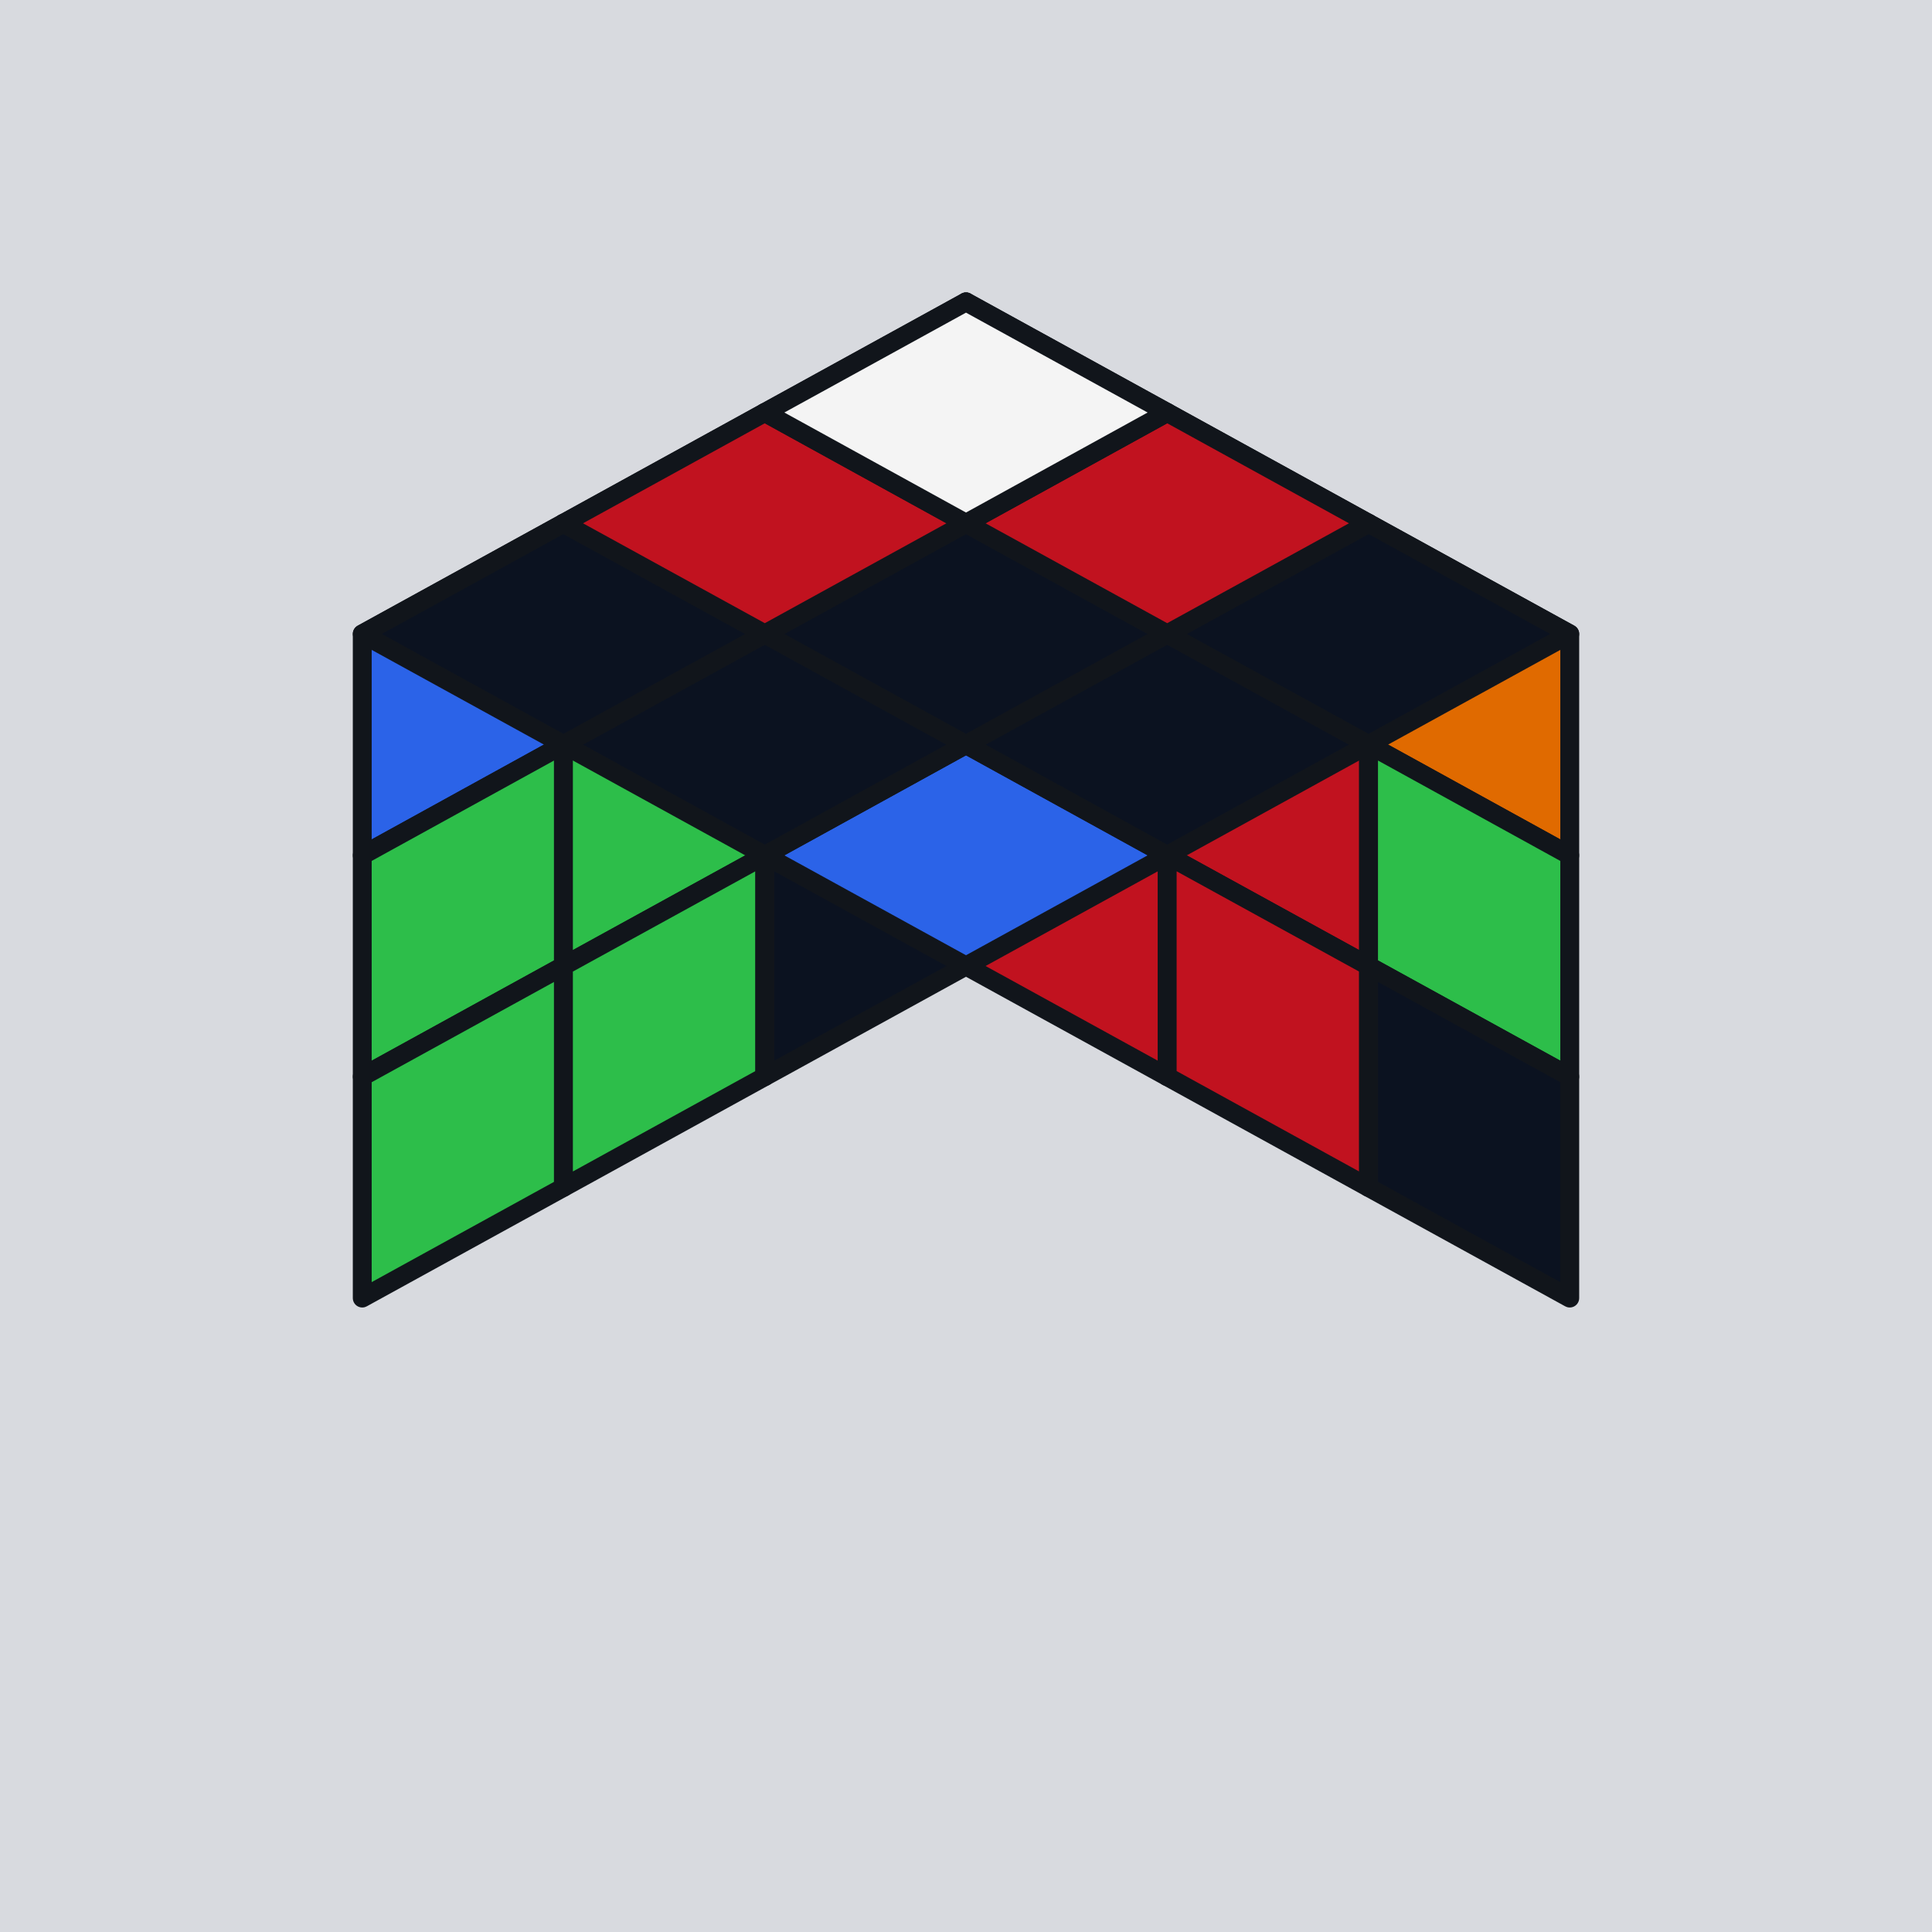
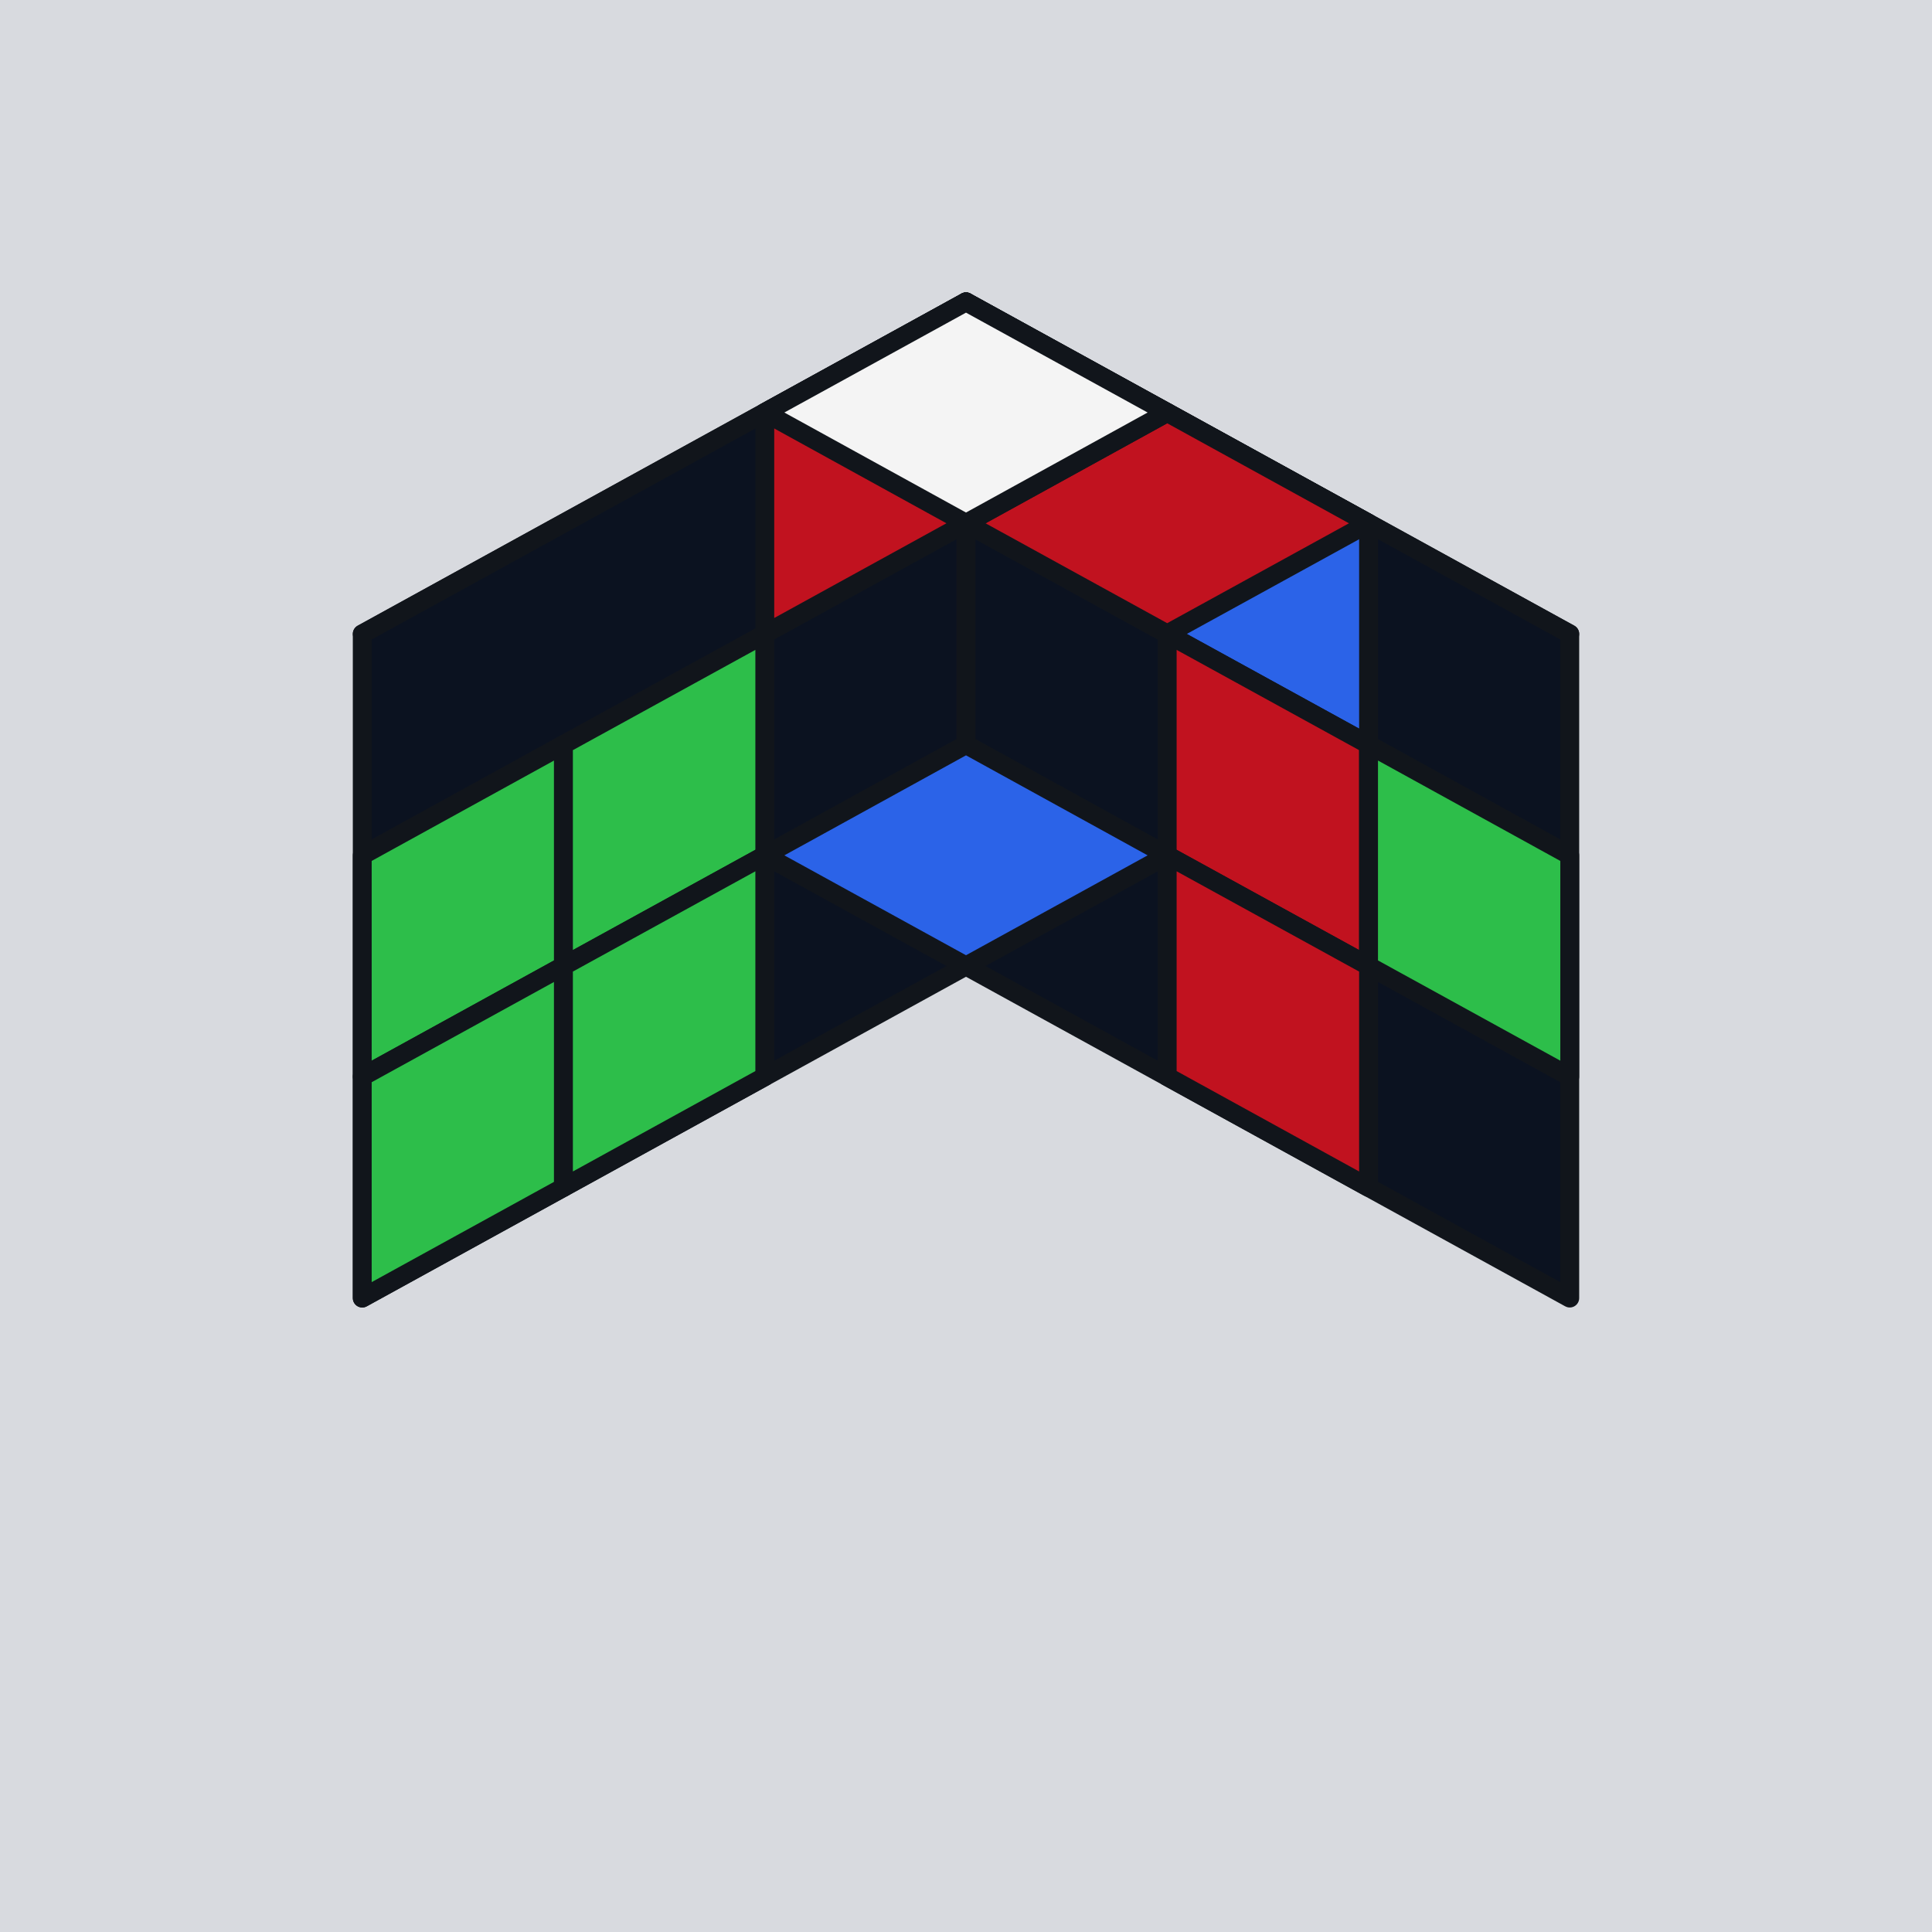
<svg xmlns="http://www.w3.org/2000/svg" viewBox="0 0 128 128">
  <rect x="0" y="0" width="128" height="128" fill="#D8DADF" />
-   <polygon points="24.00,42.00 37.33,34.67 37.33,49.33 24.00,56.67" fill="#2B63E8" stroke="#11151B" stroke-width="1.25" stroke-linejoin="round" />
-   <polygon points="37.33,34.67 50.67,27.33 50.67,42.00 37.33,49.33" fill="#0B1220" stroke="#11151B" stroke-width="1.25" stroke-linejoin="round" />
+   <polygon points="64.00,64.00 104.00,42.00 64.00,20.00 24.00,42.00" fill="#0B1220" stroke="#11151B" stroke-width="1.25" stroke-linejoin="round" />
+   <polygon points="24.00,42.00 64.00,20.00 64.00,64.00 24.00,86.00" fill="#0B1220" stroke="#11151B" stroke-width="1.25" stroke-linejoin="round" />
+   <polygon points="64.00,20.00 104.00,42.00 104.00,86.00 64.00,64.00" fill="#0B1220" stroke="#11151B" stroke-width="1.25" stroke-linejoin="round" />
  <polygon points="50.67,27.33 64.00,20.00 64.00,34.67 50.67,42.00" fill="#C1121F" stroke="#11151B" stroke-width="1.25" stroke-linejoin="round" />
  <polygon points="24.00,56.67 37.33,49.33 37.33,64.00 24.00,71.33" fill="#2DBE4A" stroke="#11151B" stroke-width="1.25" stroke-linejoin="round" />
  <polygon points="37.33,49.33 50.67,42.00 50.67,56.67 37.33,64.00" fill="#2DBE4A" stroke="#11151B" stroke-width="1.25" stroke-linejoin="round" />
-   <polygon points="50.67,42.00 64.00,34.67 64.00,49.33 50.67,56.67" fill="#E06A00" stroke="#11151B" stroke-width="1.25" stroke-linejoin="round" />
  <polygon points="24.00,71.33 37.33,64.00 37.33,78.67 24.00,86.00" fill="#2DBE4A" stroke="#11151B" stroke-width="1.25" stroke-linejoin="round" />
  <polygon points="37.33,64.00 50.67,56.67 50.67,71.33 37.33,78.67" fill="#2DBE4A" stroke="#11151B" stroke-width="1.25" stroke-linejoin="round" />
-   <polygon points="50.67,56.67 64.00,49.33 64.00,64.00 50.67,71.33" fill="#0B1220" stroke="#11151B" stroke-width="1.25" stroke-linejoin="round" />
  <polygon points="64.00,20.00 77.33,27.33 77.33,42.00 64.00,34.67" fill="#2DBE4A" stroke="#11151B" stroke-width="1.25" stroke-linejoin="round" />
  <polygon points="77.33,27.33 90.67,34.67 90.67,49.33 77.33,42.00" fill="#2B63E8" stroke="#11151B" stroke-width="1.25" stroke-linejoin="round" />
-   <polygon points="90.67,34.67 104.00,42.00 104.00,56.67 90.67,49.33" fill="#E06A00" stroke="#11151B" stroke-width="1.25" stroke-linejoin="round" />
-   <polygon points="64.00,34.67 77.33,42.00 77.33,56.67 64.00,49.33" fill="#0B1220" stroke="#11151B" stroke-width="1.25" stroke-linejoin="round" />
  <polygon points="77.33,42.00 90.67,49.33 90.67,64.00 77.33,56.67" fill="#C1121F" stroke="#11151B" stroke-width="1.25" stroke-linejoin="round" />
  <polygon points="90.67,49.33 104.00,56.67 104.00,71.33 90.67,64.00" fill="#2DBE4A" stroke="#11151B" stroke-width="1.25" stroke-linejoin="round" />
-   <polygon points="64.00,49.33 77.33,56.67 77.33,71.33 64.00,64.00" fill="#C1121F" stroke="#11151B" stroke-width="1.25" stroke-linejoin="round" />
  <polygon points="77.33,56.67 90.67,64.00 90.67,78.67 77.33,71.33" fill="#C1121F" stroke="#11151B" stroke-width="1.25" stroke-linejoin="round" />
-   <polygon points="90.67,64.00 104.00,71.33 104.00,86.00 90.67,78.67" fill="#0B1220" stroke="#11151B" stroke-width="1.25" stroke-linejoin="round" />
  <polygon points="64.00,64.00 77.33,56.67 64.00,49.33 50.67,56.67" fill="#2B63E8" stroke="#11151B" stroke-width="1.25" stroke-linejoin="round" />
-   <polygon points="77.33,56.67 90.67,49.33 77.33,42.00 64.00,49.33" fill="#0B1220" stroke="#11151B" stroke-width="1.25" stroke-linejoin="round" />
-   <polygon points="90.67,49.33 104.00,42.00 90.67,34.67 77.33,42.00" fill="#0B1220" stroke="#11151B" stroke-width="1.25" stroke-linejoin="round" />
-   <polygon points="50.67,56.67 64.00,49.33 50.67,42.00 37.33,49.33" fill="#0B1220" stroke="#11151B" stroke-width="1.25" stroke-linejoin="round" />
-   <polygon points="64.00,49.33 77.33,42.00 64.00,34.67 50.67,42.00" fill="#0B1220" stroke="#11151B" stroke-width="1.25" stroke-linejoin="round" />
  <polygon points="77.33,42.00 90.67,34.67 77.33,27.33 64.00,34.67" fill="#C1121F" stroke="#11151B" stroke-width="1.25" stroke-linejoin="round" />
-   <polygon points="37.33,49.33 50.67,42.00 37.33,34.67 24.00,42.00" fill="#0B1220" stroke="#11151B" stroke-width="1.25" stroke-linejoin="round" />
-   <polygon points="50.67,42.00 64.00,34.67 50.67,27.33 37.33,34.67" fill="#C1121F" stroke="#11151B" stroke-width="1.25" stroke-linejoin="round" />
  <polygon points="64.00,34.67 77.33,27.33 64.00,20.00 50.67,27.33" fill="#F4F4F4" stroke="#11151B" stroke-width="1.25" stroke-linejoin="round" />
</svg>
